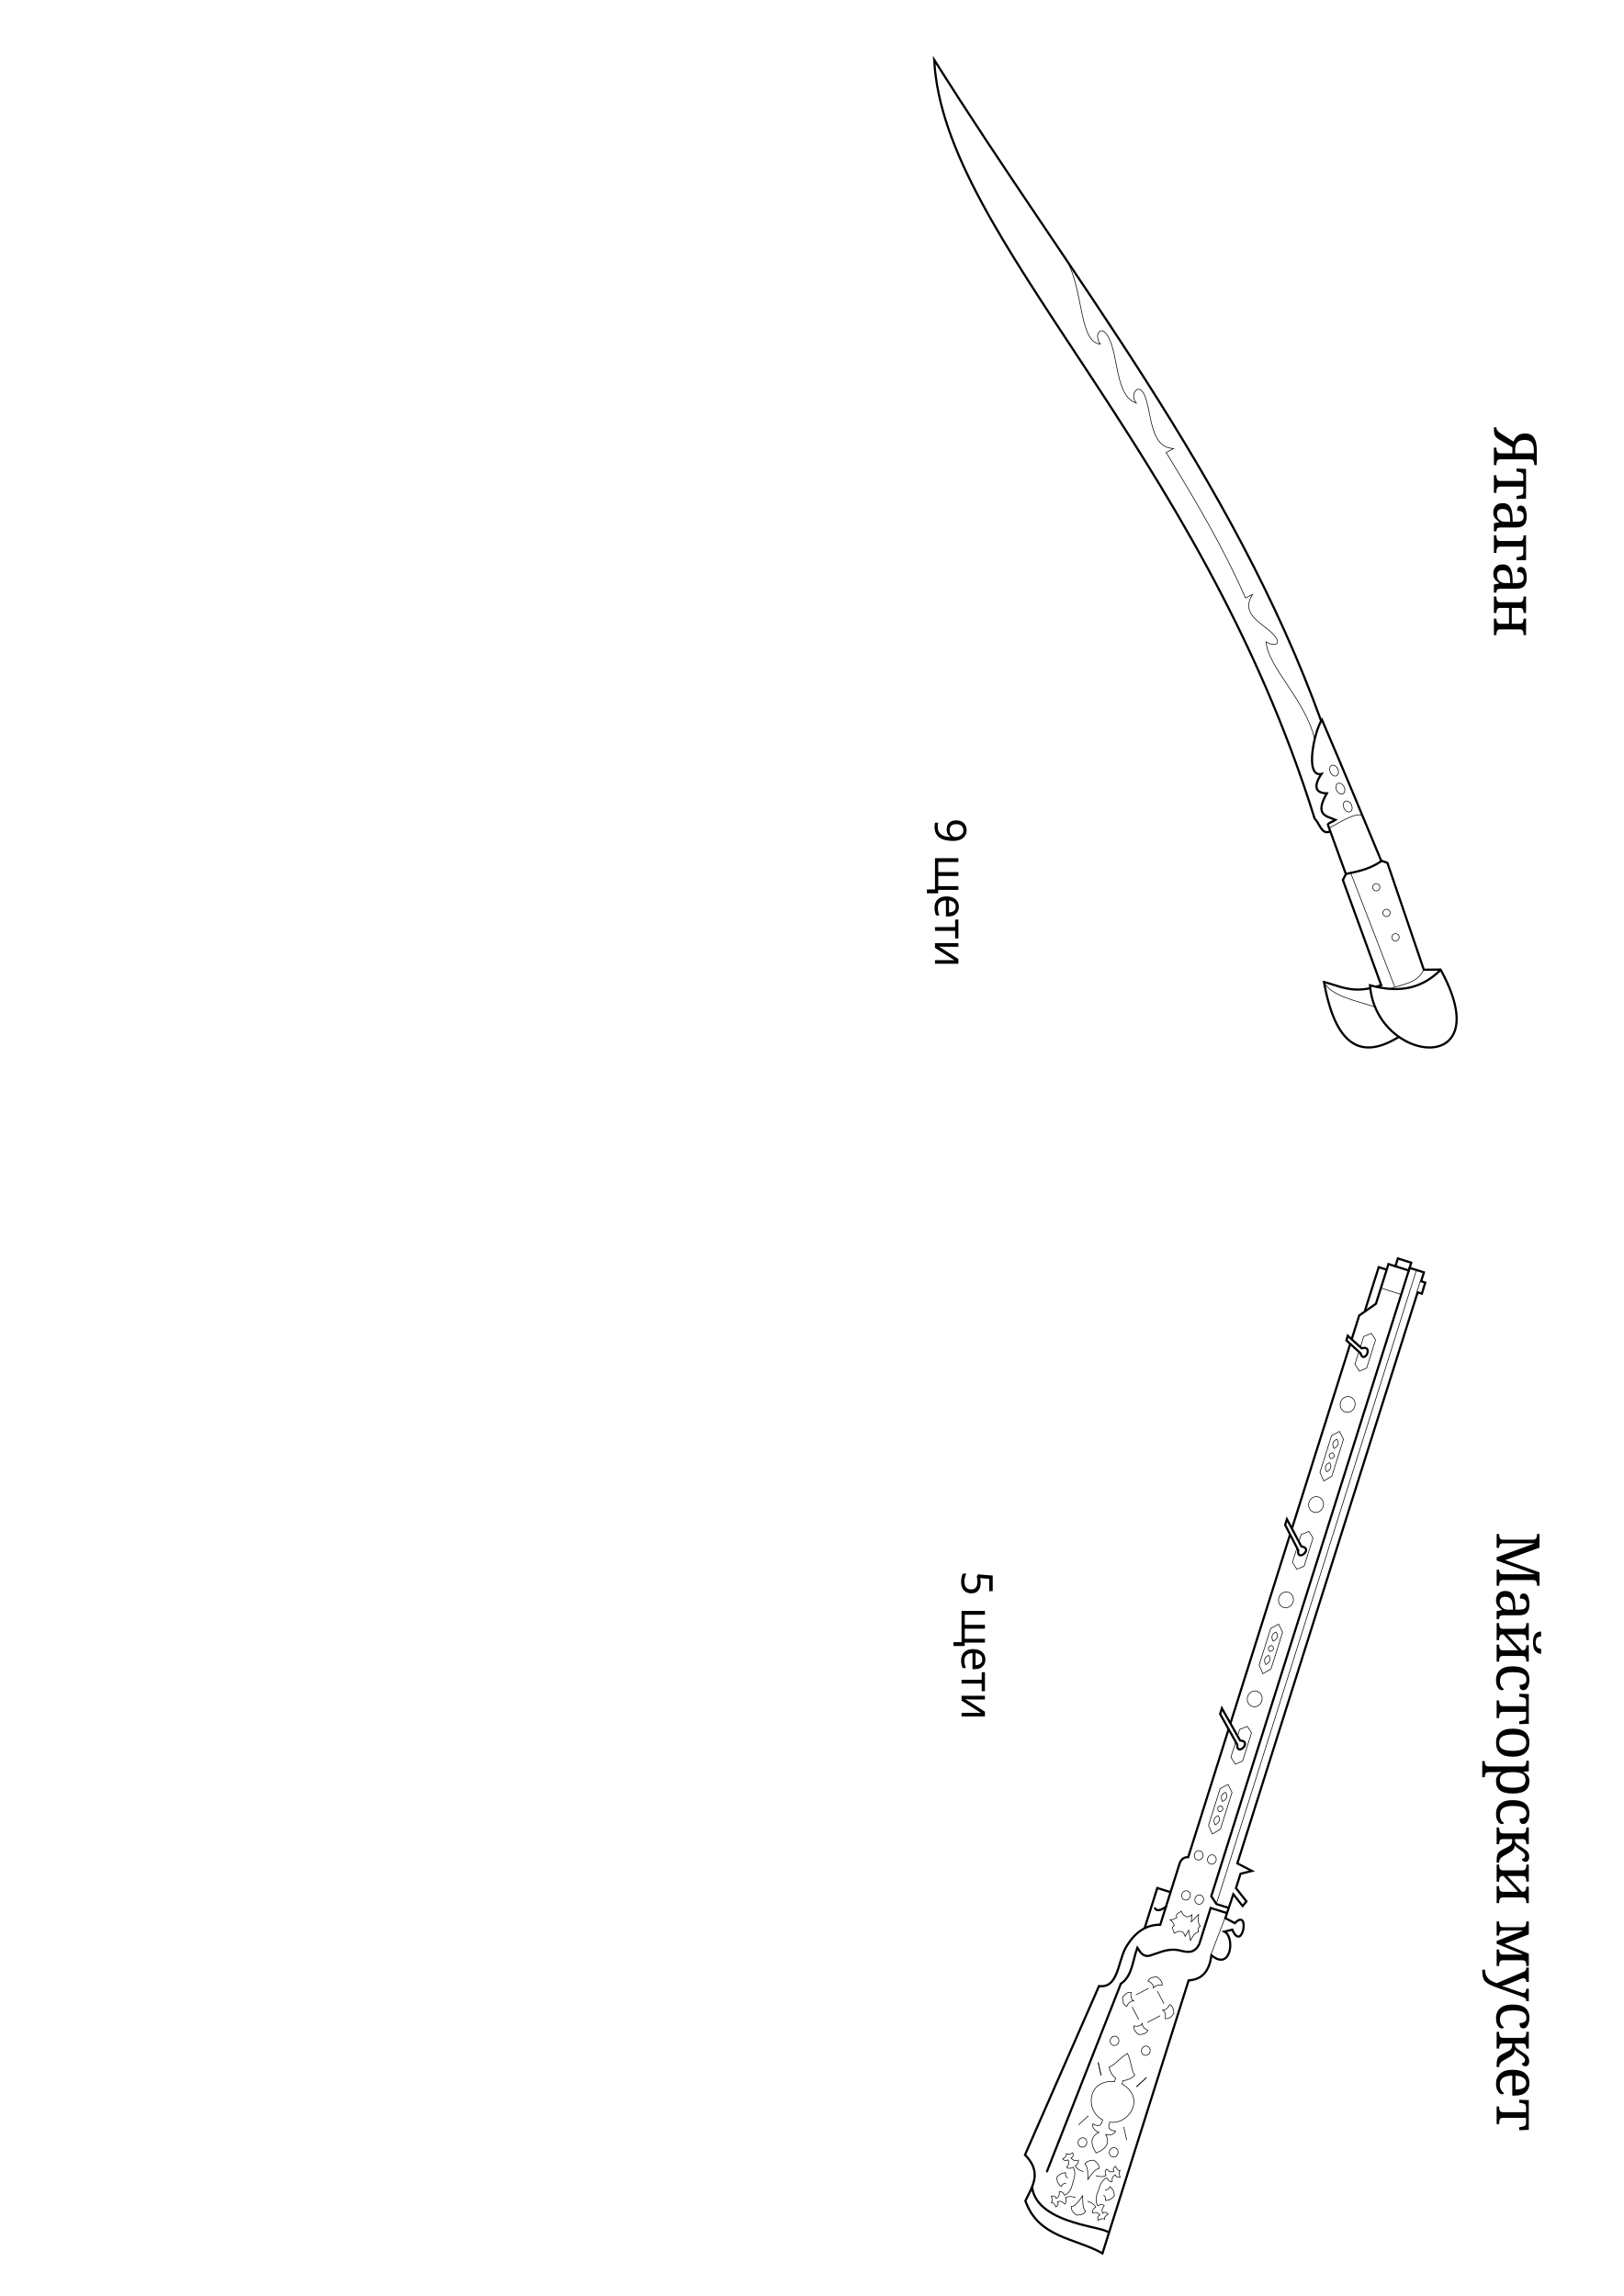
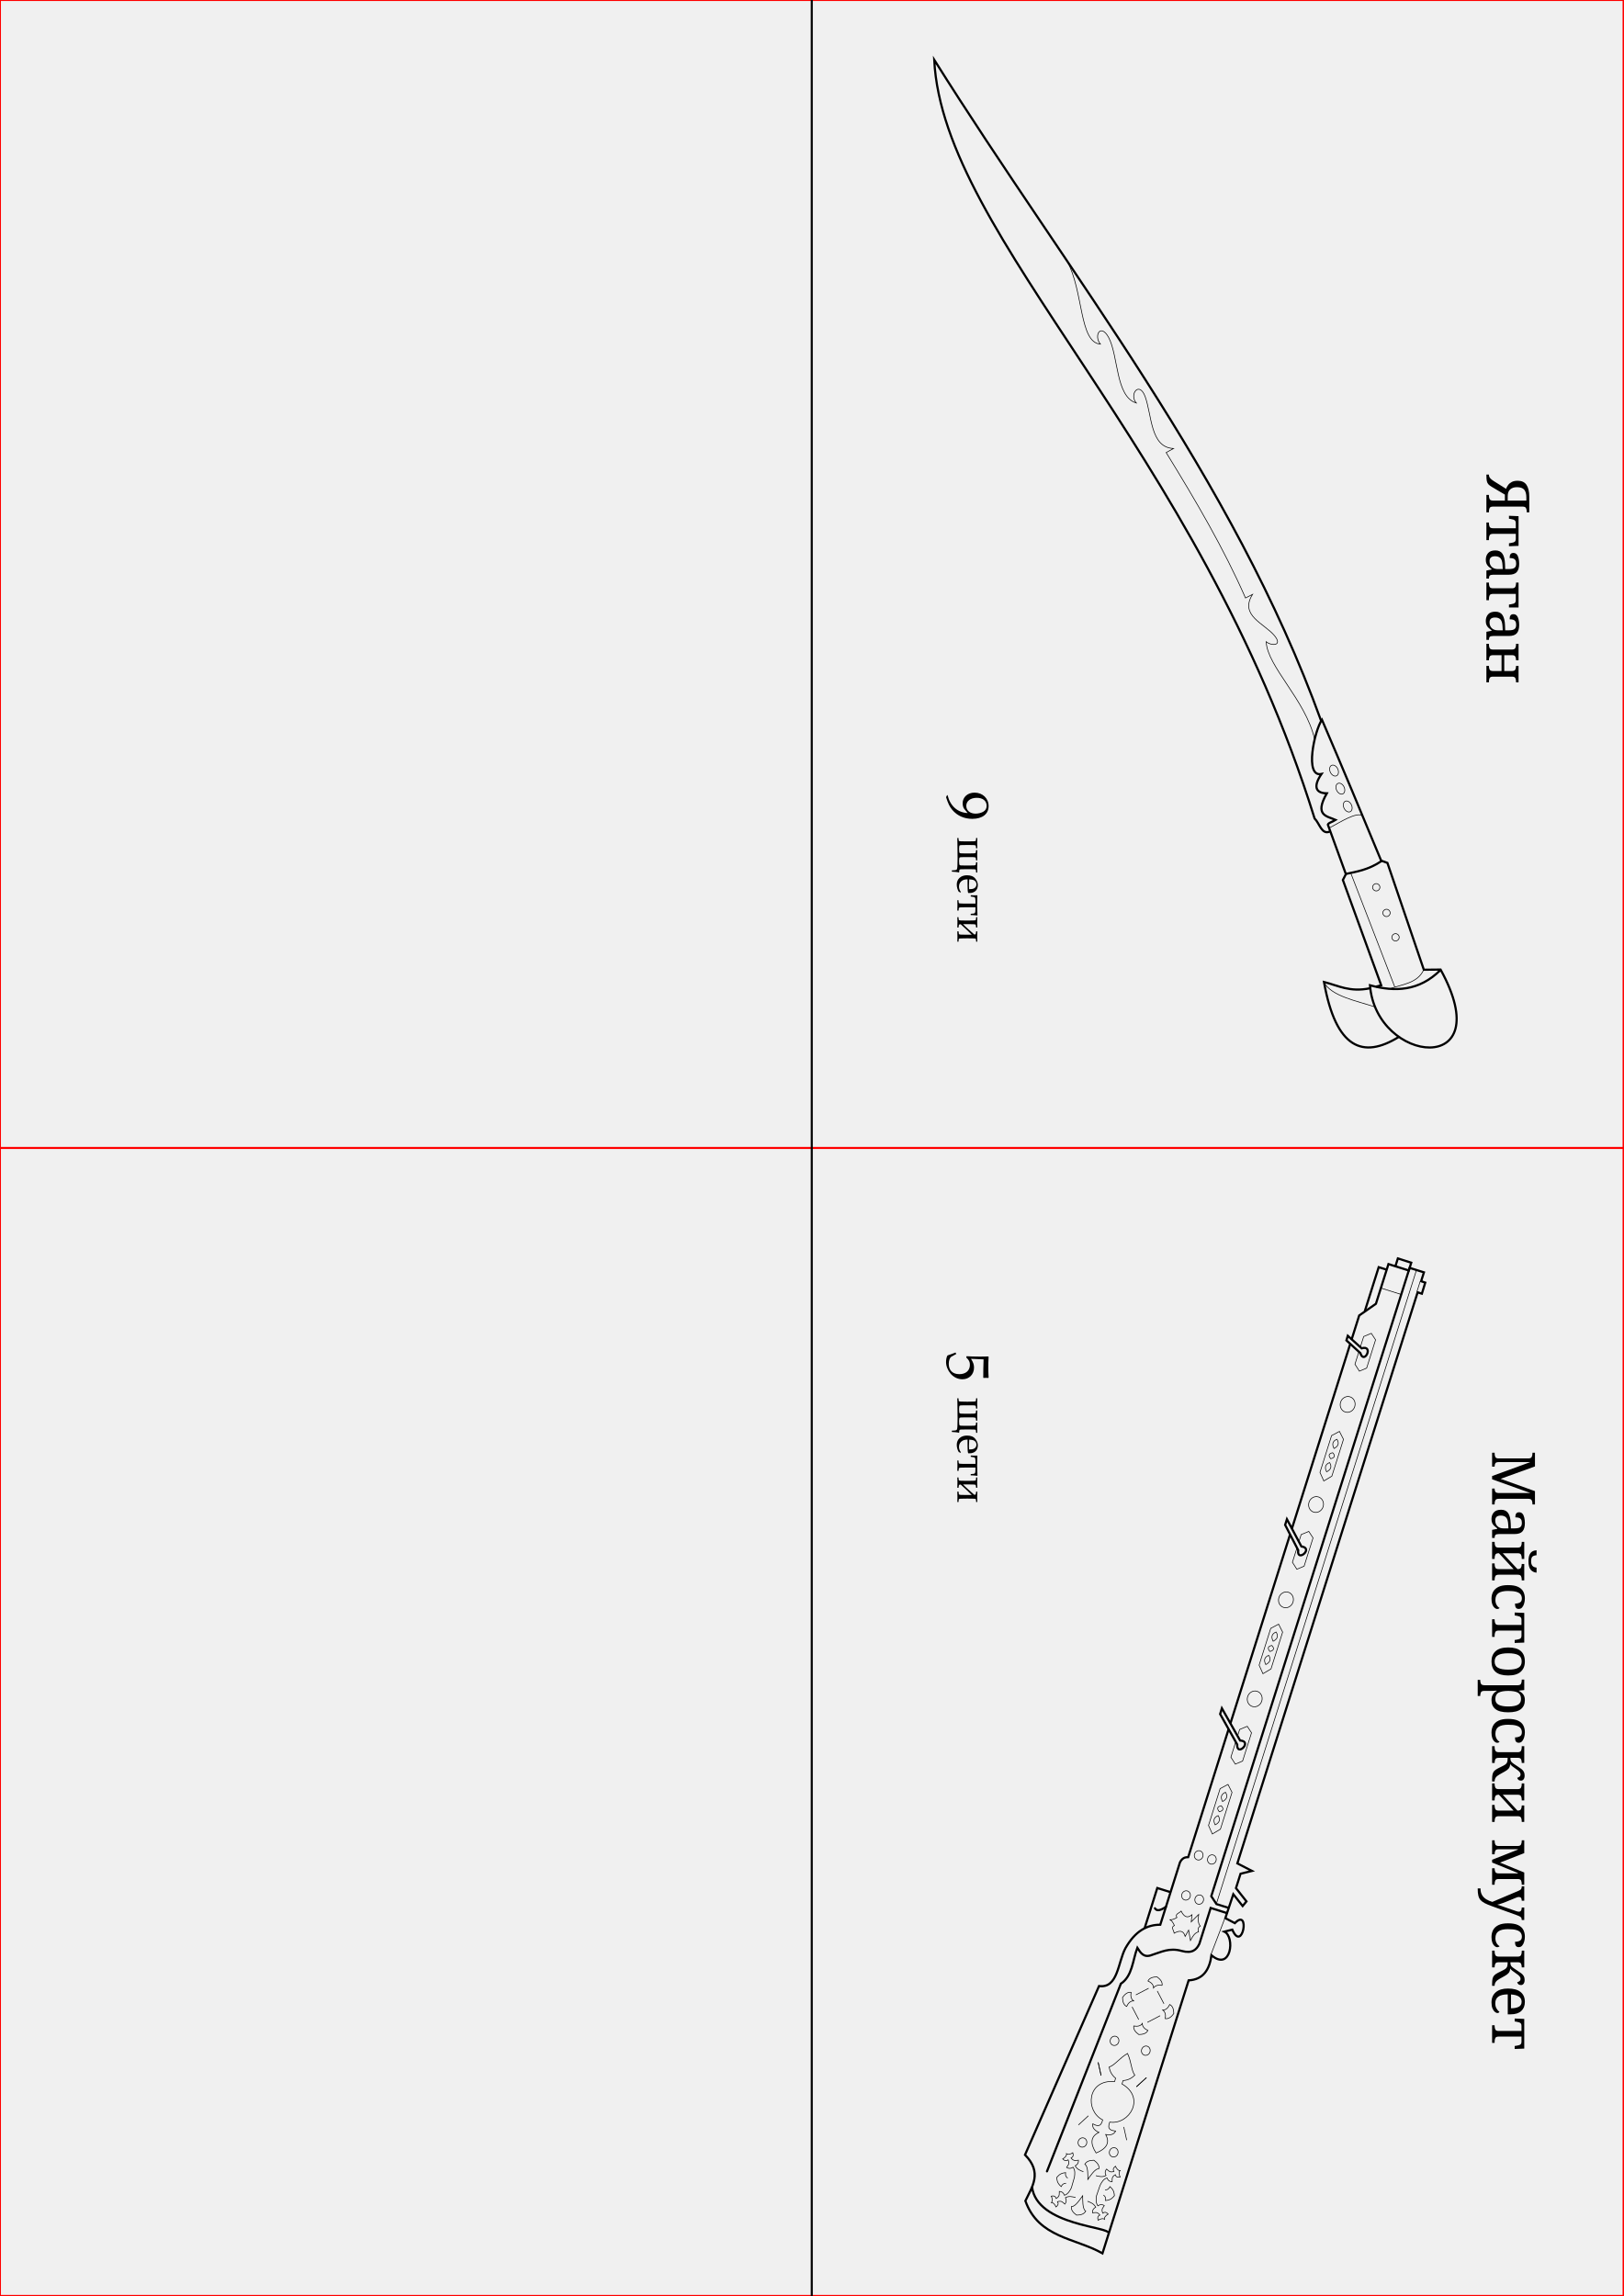
<svg xmlns="http://www.w3.org/2000/svg" width="210mm" height="297mm" viewBox="0 0 744.094 1052.362" id="svg2" version="1.1">
  <defs id="defs4" />
-   <g id="layer1" style="display:inline;opacity:1">
+   <g id="layer7">
+     <path style="display:inline;fill:none;stroke:#ff0000;stroke-width:0.938px;stroke-linecap:butt;stroke-linejoin:miter;stroke-opacity:1" d="M -0.04,-0.016 V 1052.342 H 744.053 V -0.016 Z" id="path1049" />
+     <path style="display:inline;fill:none;stroke:#ff0000;stroke-width:0.938px;stroke-linecap:butt;stroke-linejoin:miter;stroke-opacity:1" d="M 744.053,526.163 H -0.04" id="path1049-3" />
+     <path style="display:inline;fill:none;stroke:#000000;stroke-width:0.938px;stroke-linecap:butt;stroke-linejoin:miter;stroke-opacity:1" d="M 372.007,1052.342 V -0.016" id="path1049-5" />
+   </g>
+   <g id="layer1" style="display:none;opacity:1">
    <rect style="opacity:0.98;fill:#ffffff;fill-opacity:1;stroke:none;stroke-width:6.048;stroke-linecap:round;stroke-linejoin:round;stroke-miterlimit:4;stroke-dasharray:none;stroke-dashoffset:0;stroke-opacity:1" id="rect4198" width="868.99" height="1171.669" x="-35.051" y="-88.879" />
  </g>
  <g id="layer3">
-     <text xml:space="preserve" style="font-style:normal;font-weight:normal;line-height:0%;font-family:sans-serif;letter-spacing:0px;word-spacing:0px;fill:#000000;fill-opacity:1;stroke:none;stroke-width:1px;stroke-linecap:butt;stroke-linejoin:miter;stroke-opacity:1" x="196.159" y="-684.609" id="text4759" transform="rotate(90)">
-       <tspan id="tspan4761" x="196.159" y="-684.609" style="font-style:normal;font-variant:normal;font-weight:normal;font-stretch:normal;font-size:27.5px;line-height:1.25;font-family:UnBatang;-inkscape-font-specification:UnBatang">Ятаган</tspan>
+     <text xml:space="preserve" style="font-style:normal;font-weight:normal;line-height:0%;font-family:sans-serif;letter-spacing:0px;word-spacing:0px;fill:#000000;fill-opacity:1;stroke:none;stroke-width:1px;stroke-linecap:butt;stroke-linejoin:miter;stroke-opacity:1" x="217.825" y="-681.174" id="text4759" transform="rotate(90)">
+       <tspan id="tspan4761" x="217.825" y="-681.174" style="font-style:normal;font-variant:normal;font-weight:normal;font-stretch:normal;font-size:27.5px;line-height:1.25;font-family:UnBatang;-inkscape-font-specification:UnBatang">Ятаган</tspan>
    </text>
-     <flowRoot xml:space="preserve" id="flowRoot4813" style="font-style:normal;font-weight:normal;line-height:0.01%;font-family:sans-serif;letter-spacing:0px;word-spacing:0px;fill:#000000;fill-opacity:1;stroke:none;stroke-width:1px;stroke-linecap:butt;stroke-linejoin:miter;stroke-opacity:1" transform="rotate(-90,146.1308,278.0629)">
+     <flowRoot xml:space="preserve" id="flowRoot4813" style="font-style:normal;font-weight:normal;line-height:0.01%;font-family:sans-serif;letter-spacing:0px;word-spacing:0px;fill:#000000;fill-opacity:1;stroke:none;stroke-width:1px;stroke-linecap:butt;stroke-linejoin:miter;stroke-opacity:1" transform="rotate(-90,156.4465,229.7602)">
      <flowRegion id="flowRegion4815">
-         <rect transform="scale(-1)" id="rect4817" width="331.456" height="223.623" x="-328.476" y="-441.113" />
+         <rect transform="scale(-1)" id="rect4817" width="410.65" height="257.801" x="-328.476" y="-441.113" />
      </flowRegion>
      <flowPara style="font-style:normal;font-variant:normal;font-weight:500;font-stretch:normal;font-size:15px;line-height:1.25;font-family:'URW Palladio L';-inkscape-font-specification:'URW Palladio L Medium';text-align:justify;text-anchor:start" id="flowPara4823">Отличителното оръжие на еничарите, повечето ятагани са правени между 16ти и късния 19ти век. Интересна е липсата на предпазител за ръката и формата на дръжката, която е от слонова кост или рога.</flowPara>
      <flowPara style="font-style:normal;font-variant:normal;font-weight:500;font-stretch:normal;font-size:15px;line-height:1.25;font-family:'URW Palladio L';-inkscape-font-specification:'URW Palladio L Medium';text-align:justify;text-anchor:start" id="flowPara4155"> </flowPara>
      <flowPara style="font-style:normal;font-variant:normal;font-weight:500;font-stretch:normal;font-size:15px;line-height:1.25;font-family:'URW Palladio L';-inkscape-font-specification:'URW Palladio L Medium';text-align:justify;text-anchor:start" id="flowPara4157">Според легендата майсторът ковач Ятаган Баба изобретява и дава името на този тип оръжие и на града Ятаган в югозападна Турция.</flowPara>
    </flowRoot>
-     <text xml:space="preserve" style="font-style:normal;font-weight:normal;line-height:0%;font-family:sans-serif;letter-spacing:0px;word-spacing:0px;fill:#000000;fill-opacity:1;stroke:none;stroke-width:1px;stroke-linecap:butt;stroke-linejoin:miter;stroke-opacity:1" x="375.02" y="-428.479" id="text4825" transform="rotate(90)">
-       <tspan id="tspan4827" x="375.02" y="-428.479" style="font-style:normal;font-variant:normal;font-weight:normal;font-stretch:normal;font-size:20px;line-height:1.25;font-family:Ubuntu;-inkscape-font-specification:Ubuntu">9 щети</tspan>
+     <text transform="rotate(90)" id="text4152" y="-683.786" x="664.817" style="font-style:normal;font-weight:normal;line-height:0%;font-family:sans-serif;letter-spacing:0px;word-spacing:0px;fill:#000000;fill-opacity:1;stroke:none;stroke-width:1px;stroke-linecap:butt;stroke-linejoin:miter;stroke-opacity:1" xml:space="preserve">
+       <tspan style="font-style:normal;font-variant:normal;font-weight:normal;font-stretch:normal;font-size:27.5px;line-height:1.25;font-family:UnBatang;-inkscape-font-specification:UnBatang" y="-683.786" x="664.817" id="tspan4154">Майсторски мускет</tspan>
    </text>
-     <text transform="rotate(90)" id="text4152" y="-685.867" x="702.046" style="font-style:normal;font-weight:normal;line-height:0%;font-family:sans-serif;letter-spacing:0px;word-spacing:0px;fill:#000000;fill-opacity:1;stroke:none;stroke-width:1px;stroke-linecap:butt;stroke-linejoin:miter;stroke-opacity:1" xml:space="preserve">
-       <tspan style="font-style:normal;font-variant:normal;font-weight:normal;font-stretch:normal;font-size:27.5px;line-height:1.25;font-family:UnBatang;-inkscape-font-specification:UnBatang" y="-685.867" x="702.046" id="tspan4154">Майсторски мускет</tspan>
-     </text>
-     <flowRoot transform="rotate(-90,434.3887,561.4905)" style="font-style:normal;font-weight:normal;line-height:0.01%;font-family:sans-serif;letter-spacing:0px;word-spacing:0px;fill:#000000;fill-opacity:1;stroke:none;stroke-width:1px;stroke-linecap:butt;stroke-linejoin:miter;stroke-opacity:1" id="flowRoot4156" xml:space="preserve">
+     <flowRoot transform="rotate(-90,411.1013,501.2665)" style="font-style:normal;font-weight:normal;line-height:0.01%;font-family:sans-serif;letter-spacing:0px;word-spacing:0px;fill:#000000;fill-opacity:1;stroke:none;stroke-width:1px;stroke-linecap:butt;stroke-linejoin:miter;stroke-opacity:1" id="flowRoot4156" xml:space="preserve">
      <flowRegion id="flowRegion4158">
-         <rect y="-441.113" x="-328.476" height="223.623" width="331.456" id="rect4160" transform="scale(-1)" />
+         <rect y="-441.113" x="-328.476" height="259.699" width="410.759" id="rect4160" transform="scale(-1)" />
      </flowRegion>
      <flowPara style="font-style:normal;font-variant:normal;font-weight:500;font-stretch:normal;font-size:15px;line-height:1.25;font-family:'URW Palladio L';-inkscape-font-specification:'URW Palladio L Medium';text-align:justify;text-anchor:start" id="flowPara4170">След казакските въстания в средата на 17ти век Полша била слаба и в безредие. Цар Алексей Романов се възползва и я напада. Същото прави и шведския крал Карл X Густав и това води до изтощителен конфликт за всички страни.</flowPara>
      <flowPara style="font-style:normal;font-variant:normal;font-weight:500;font-stretch:normal;font-size:15px;line-height:1.25;font-family:'URW Palladio L';-inkscape-font-specification:'URW Palladio L Medium';text-align:justify;text-anchor:start" id="flowPara4240"> </flowPara>
      <flowPara style="font-style:normal;font-variant:normal;font-weight:500;font-stretch:normal;font-size:15px;line-height:1.25;font-family:'URW Palladio L';-inkscape-font-specification:'URW Palladio L Medium';text-align:justify;text-anchor:start" id="flowPara4242">Оригиналната пушка е изработена от майстор Григорий Вяткин за цар Алексей Романов през 1654 година. Това красиво копие като подарък е способно да омилостиви дори и султан.</flowPara>
    </flowRoot>
-     <text transform="rotate(90)" id="text4164" y="-440.648" x="720.011" style="font-style:normal;font-weight:normal;line-height:0%;font-family:sans-serif;letter-spacing:0px;word-spacing:0px;fill:#000000;fill-opacity:1;stroke:none;stroke-width:1px;stroke-linecap:butt;stroke-linejoin:miter;stroke-opacity:1" xml:space="preserve">
-       <tspan style="font-style:normal;font-variant:normal;font-weight:normal;font-stretch:normal;font-size:20px;line-height:1.25;font-family:Ubuntu;-inkscape-font-specification:Ubuntu" y="-440.648" x="720.011" id="tspan4166">5 щети</tspan>
-     </text>
+     <g id="g136" transform="translate(-28.73714,-3.366345)">
+       <text transform="rotate(90)" xml:space="preserve" style="font-style:normal;font-weight:normal;font-size:12px;line-height:0%;font-family:sans-serif;letter-spacing:0px;word-spacing:0px;display:inline;fill:#000000;fill-opacity:1;stroke:none;stroke-width:1px;stroke-linecap:butt;stroke-linejoin:miter;stroke-opacity:1" x="366.116" y="-462.837" id="text4164-1-0-2-6">
+         <tspan id="tspan4166-1-8-7-1" x="366.116" y="-462.837" style="font-style:normal;font-variant:normal;font-weight:normal;font-stretch:normal;font-size:27.5px;line-height:1.25;font-family:'URW Palladio L';-inkscape-font-specification:'URW Palladio L';stroke-width:1px">9</tspan>
+       </text>
+       <text transform="rotate(90)" xml:space="preserve" style="font-style:normal;font-weight:normal;font-size:12px;line-height:0%;font-family:sans-serif;letter-spacing:0px;word-spacing:0px;display:inline;fill:#000000;fill-opacity:1;stroke:none;stroke-width:1px;stroke-linecap:butt;stroke-linejoin:miter;stroke-opacity:1" x="386.971" y="-467.491" id="text4164-7-1-0-8">
+         <tspan id="tspan4166-0-6-9-7" x="386.971" y="-467.491" style="font-style:normal;font-variant:normal;font-weight:normal;font-stretch:normal;font-size:20px;line-height:1.25;font-family:'URW Palladio L';-inkscape-font-specification:'URW Palladio L';stroke-width:1px">щети</tspan>
+       </text>
+     </g>
+     <g id="g142" transform="translate(-32.95186,3.413228)">
+       <text transform="rotate(90)" xml:space="preserve" style="font-style:normal;font-weight:normal;font-size:12px;line-height:0%;font-family:sans-serif;letter-spacing:0px;word-spacing:0px;display:inline;fill:#000000;fill-opacity:1;stroke:none;stroke-width:1px;stroke-linecap:butt;stroke-linejoin:miter;stroke-opacity:1" x="616.144" y="-467.051" id="text4164-1-0-2-6-3">
+         <tspan id="tspan4166-1-8-7-1-6" x="616.144" y="-467.051" style="font-style:normal;font-variant:normal;font-weight:normal;font-stretch:normal;font-size:27.5px;line-height:1.25;font-family:'URW Palladio L';-inkscape-font-specification:'URW Palladio L';stroke-width:1px">5</tspan>
+       </text>
+       <text transform="rotate(90)" xml:space="preserve" style="font-style:normal;font-weight:normal;font-size:12px;line-height:0%;font-family:sans-serif;letter-spacing:0px;word-spacing:0px;display:inline;fill:#000000;fill-opacity:1;stroke:none;stroke-width:1px;stroke-linecap:butt;stroke-linejoin:miter;stroke-opacity:1" x="636.999" y="-471.706" id="text4164-7-1-0-8-7">
+         <tspan id="tspan4166-0-6-9-7-5" x="636.999" y="-471.706" style="font-style:normal;font-variant:normal;font-weight:normal;font-stretch:normal;font-size:20px;line-height:1.25;font-family:'URW Palladio L';-inkscape-font-specification:'URW Palladio L';stroke-width:1px">щети</tspan>
+       </text>
+     </g>
  </g>
  <g id="layer2">
    <path style="fill:none;fill-rule:evenodd;stroke:#000000;stroke-width:1px;stroke-linecap:butt;stroke-linejoin:miter;stroke-opacity:1" d="m 563.851,789.964 27.291,-86.463 m 0.872,-2.764 26.664,-84.478 m 0.65,-2.06 3.553,-11.258 7.667,-5.365 5.739,-18.182 9.319,2.926 0.416,-1.191 6.524,2.048 -1.283,4.065 1.886,0.642 -1.557,5.083 -1.936,-0.634 -82.615,261.745 6.697,3.453 -5.243,1.299 -2.08,6.589 4.796,6.074 -1.747,2.133 -4.277,-5.419 -3.651,10.97 4.363,2.289 c 7.133,-7.336 3.586,13.892 -1.178,2.98 l -3.606,0.915 c 4.931,2.35 3.115,18.447 -5.933,10.832 -0.914,6.521 -3.668,11.121 -10.465,11.501 l -39.49,125.115 c -12.382,-7.055 -29.268,-7.029 -35.321,-24.038 3.111,-6.576 7.889,-12.907 -0.17,-21.115 l 33.908,-77.352 c 8.765,1.149 8.601,-10.87 12.144,-17.423 4.457,-7.807 9.902,-10.707 15.934,-10.692 l 9.032,-28.615 c 1.181,-2.189 2.473,-2.317 3.768,-2.368 l 18.516,-58.662" id="path4159" />
    <path style="fill:none;fill-rule:evenodd;stroke:#000000;stroke-width:1px;stroke-linecap:butt;stroke-linejoin:miter;stroke-opacity:1" d="m 625.423,601.058 6.394,-20.257 3.663,1.155" id="path4161" />
    <path style="fill:none;fill-rule:evenodd;stroke:#000000;stroke-width:1px;stroke-linecap:butt;stroke-linejoin:miter;stroke-opacity:1" d="m 639.482,580.333 1.117,-3.539 6.134,1.967 -1.078,3.417 -90.569,286.944 2.379,3.596 5.353,1.688" id="path4163" />
    <path style="fill:none;fill-rule:evenodd;stroke:#000000;stroke-width:1px;stroke-linecap:butt;stroke-linejoin:miter;stroke-opacity:1" d="m 536.403,867.265 -6.044,-1.905 -5.76,18.25" id="path4165" />
    <path style="fill:none;fill-rule:evenodd;stroke:#000000;stroke-width:1px;stroke-linecap:butt;stroke-linejoin:miter;stroke-opacity:1" d="m 507.905,1023.733 c 1.967,-3.195 -32.854,-3.347 -34.978,-21.496" id="path4167" />
    <path style="fill:none;fill-rule:evenodd;stroke:#000000;stroke-width:1px;stroke-linecap:round;stroke-linejoin:miter;stroke-opacity:1" d="m 534.265,874.038 c -3.042,2.03 -4.323,1.73 -4.986,0.61" id="path4164" />
    <path style="fill:none;fill-rule:evenodd;stroke:#000000;stroke-width:1px;stroke-linecap:round;stroke-linejoin:miter;stroke-opacity:1" d="m 562.146,876.819 -7.326,-2.31 -5.18,16.413 c -1.283,2.715 -3.284,4.608 -8.086,3.287 -5.755,-1.618 -9.378,0.534 -13.516,1.777 -3.828,1.602 -5.31,-0.85 -6.835,-3.228 -2.152,5.749 -2.248,12.961 -7.548,16.471 l -33.856,85.996" id="path4166" />
    <path style="fill:none;fill-rule:evenodd;stroke:#000000;stroke-width:1px;stroke-linecap:butt;stroke-linejoin:miter;stroke-opacity:1" d="m 617.654,612.247 6.349,5.749 c 5.729,-1.71 1.165,7.789 -0.595,2.184 l -6.379,-5.806 z" id="path4168" />
    <path id="path4170" d="m 589.758,696.323 6.628,12.474 c 5.917,0.854 -2.218,7.557 -1.458,1.732 l -5.988,-11.597 z" style="fill:none;fill-rule:evenodd;stroke:#000000;stroke-width:1px;stroke-linecap:butt;stroke-linejoin:miter;stroke-opacity:1" />
    <path style="fill:none;fill-rule:evenodd;stroke:#000000;stroke-width:1px;stroke-linecap:butt;stroke-linejoin:miter;stroke-opacity:1" d="m 559.951,782.977 8.339,14.764 c 5.966,0.385 -1.614,7.708 -1.317,1.842 l -7.817,-13.949 z" id="path4172" />
  </g>
  <g id="layer4">
    <path style="fill:none;fill-rule:evenodd;stroke:#000000;stroke-width:0.3;stroke-linecap:butt;stroke-linejoin:miter;stroke-miterlimit:5.06;stroke-dasharray:none;stroke-opacity:1" d="m 632.761,590.357 9.219,2.906" id="path4174" />
    <path style="fill:none;fill-rule:evenodd;stroke:#000000;stroke-width:0.3;stroke-linecap:butt;stroke-linejoin:miter;stroke-miterlimit:5.06;stroke-dasharray:none;stroke-opacity:1" d="m 561.315,879.24 -6.343,16.533" id="path4176" />
    <path style="fill:none;fill-rule:evenodd;stroke:#000000;stroke-width:0.3;stroke-linecap:butt;stroke-linejoin:miter;stroke-miterlimit:5.06;stroke-dasharray:none;stroke-opacity:1" d="M 649.205,581.855 557.473,872.484" id="path4178" />
    <path style="fill:none;fill-rule:evenodd;stroke:#000000;stroke-width:0.3;stroke-linecap:butt;stroke-linejoin:miter;stroke-miterlimit:5.06;stroke-dasharray:none;stroke-opacity:1" d="m 650.79,587.437 -1.44,4.561" id="path4180" />
    <path style="fill:none;fill-rule:evenodd;stroke:#000000;stroke-width:0.3;stroke-linecap:butt;stroke-linejoin:miter;stroke-miterlimit:5.06;stroke-dasharray:none;stroke-opacity:1" d="m 506.672,978.332 c 2.591,0.498 3.929,-0.216 4.584,-1.591 -2.126,-0.255 -4.046,-0.695 -2.7,-4.077 8.992,1.35 16.645,-11.166 5.615,-17.489 l 0.499,-1.551 c 2.493,-0.175 4.052,-1.211 5.376,-2.464 -1.682,-2.363 -1.44,-5.79 -3.328,-9.971 -3.947,2.342 -5.717,5.287 -8.45,6.258 0.365,1.786 1.047,3.528 2.988,5.101 l -0.482,1.557 c -12.664,-1.146 -13.582,13.492 -5.442,17.543 -0.84,3.541 -2.665,2.801 -4.552,1.791 -0.253,1.502 0.433,2.854 2.841,3.932 -3.98,1.896 -4.035,5.191 -1.307,9.455 4.683,-1.927 6.529,-4.658 4.358,-8.493 z" id="path4182" />
    <path style="fill:none;fill-rule:evenodd;stroke:#000000;stroke-width:0.3;stroke-linecap:butt;stroke-linejoin:miter;stroke-miterlimit:5.06;stroke-dasharray:none;stroke-opacity:1" d="m 503.629,994.048 c 0.231,-1.652 -0.905,-2.87 -2.329,-3.911 -1.765,0.036 -3.394,0.382 -4.153,1.867 1.597,0.742 1.378,5.579 1.368,6.955 0.782,-1.133 3.38,-5.219 5.114,-4.912 z" id="path4186" />
    <path style="fill:none;fill-rule:evenodd;stroke:#000000;stroke-width:0.3;stroke-linecap:butt;stroke-linejoin:miter;stroke-miterlimit:5.06;stroke-dasharray:none;stroke-opacity:1" d="m 502.207,997.203 c 1.523,0.395 3.045,0.79 4.645,-0.063 -0.637,-1.311 -0.372,-2.223 0.268,-2.97 0.857,0.667 1.328,1.763 3.359,1.12 -0.647,-1.08 -0.117,-1.788 0.699,-2.406 0.227,0.798 1.502,2.467 2.357,1.91 -1.011,0.276 -0.635,2.345 -0.199,3.051 -1.003,0.193 -1.882,0.113 -2.244,-1.093 -1.836,1.082 -1.344,2.169 -1.427,3.255 -0.98,-0.024 -1.831,-0.438 -2.371,-1.793 -1.702,0.62 -2.432,2.021 -3.162,3.42 l -1.641,4.79 c -0.205,1.565 -0.412,3.131 0.626,4.615 1.22,-0.799 2.155,-0.651 2.971,-0.109 -0.555,0.937 -1.583,1.545 -0.7,3.484 0.989,-0.78 1.755,-0.343 2.466,0.391 -0.762,0.327 -2.258,1.806 -1.589,2.612 -0.381,-0.947 -2.383,-0.311 -3.027,0.213 -0.313,-0.974 -0.34,-1.858 0.809,-2.371 -1.294,-1.691 -2.309,-1.063 -3.394,-1.009 -0.096,-0.978 0.211,-1.877 1.486,-2.586 -0.82,-1.616 -2.295,-2.165 -3.768,-2.715" id="path4188" />
    <path style="fill:none;fill-rule:evenodd;stroke:#000000;stroke-width:0.3;stroke-linecap:round;stroke-linejoin:miter;stroke-miterlimit:5.06;stroke-dasharray:none;stroke-opacity:1" d="m 506.527,1003.763 c 1.141,-0.052 1.75,-0.666 2.12,-1.535 2.099,1.76 1.931,3.323 2.044,4.158 -0.572,0.619 -1.332,1.996 -4.061,2.234 0.197,-0.923 0.049,-1.776 -0.855,-2.472" id="path4194" />
    <path id="path4198" d="m 497.553,1013.436 c -1.597,-0.742 -1.355,-5.652 -1.385,-7.04 -0.821,1.12 -3.442,5.28 -5.176,4.972 -0.231,1.652 0.905,2.87 2.369,3.923 1.804,-0.023 3.434,-0.369 4.192,-1.855 z" style="fill:none;fill-rule:evenodd;stroke:#000000;stroke-width:0.3;stroke-linecap:butt;stroke-linejoin:miter;stroke-miterlimit:5.06;stroke-dasharray:none;stroke-opacity:1" />
    <path style="fill:none;fill-rule:evenodd;stroke:#000000;stroke-width:0.3;stroke-linecap:butt;stroke-linejoin:miter;stroke-miterlimit:5.06;stroke-dasharray:none;stroke-opacity:1" d="m 492.898,1007.224 c -1.523,-0.395 -3.045,-0.79 -4.645,0.063 0.637,1.311 0.372,2.223 -0.268,2.97 -0.857,-0.667 -1.328,-1.763 -3.359,-1.12 0.647,1.079 0.117,1.788 -0.699,2.406 -0.227,-0.798 -1.502,-2.467 -2.357,-1.91 1.011,-0.276 0.635,-2.345 0.199,-3.051 1.003,-0.193 1.882,-0.113 2.244,1.093 1.836,-1.082 1.344,-2.169 1.427,-3.255 0.98,0.024 1.831,0.439 2.371,1.793 1.702,-0.62 2.432,-2.021 3.162,-3.42 l 1.406,-4.864 c 0.205,-1.565 0.412,-3.131 -0.626,-4.615 -1.22,0.799 -2.155,0.651 -2.971,0.109 0.555,-0.937 1.583,-1.545 0.7,-3.484 -0.989,0.78 -1.755,0.343 -2.466,-0.391 0.762,-0.327 2.258,-1.806 1.589,-2.612 0.381,0.947 2.383,0.311 3.027,-0.213 0.313,0.974 0.34,1.858 -0.809,2.371 1.294,1.691 2.309,1.064 3.394,1.009 0.096,0.978 -0.211,1.877 -1.486,2.586 0.82,1.616 2.295,2.165 3.768,2.715" id="path4204" />
    <path id="path4206" d="m 489.197,998.299 c -0.904,-0.696 -1.052,-1.549 -0.855,-2.472 -2.729,0.238 -3.489,1.614 -4.061,2.234 0.113,0.835 -0.055,2.398 2.044,4.158 0.369,-0.869 0.979,-1.483 2.12,-1.535" style="fill:none;fill-rule:evenodd;stroke:#000000;stroke-width:0.3;stroke-linecap:round;stroke-linejoin:miter;stroke-miterlimit:5.06;stroke-dasharray:none;stroke-opacity:1" />
    <path id="path4210" d="m 532.561,910 c 0.231,-1.652 -0.905,-2.87 -2.329,-3.911 -1.765,0.036 -3.394,0.382 -4.153,1.867 1.597,0.742 2.567,1.812 2.557,3.188 0.782,-1.133 2.191,-1.452 3.925,-1.145 z" style="fill:none;fill-rule:evenodd;stroke:#000000;stroke-width:0.3;stroke-linecap:butt;stroke-linejoin:miter;stroke-miterlimit:5.06;stroke-dasharray:none;stroke-opacity:1" />
    <path style="fill:none;fill-rule:evenodd;stroke:#000000;stroke-width:0.3;stroke-linecap:butt;stroke-linejoin:miter;stroke-miterlimit:5.06;stroke-dasharray:none;stroke-opacity:1" d="m 526.042,930.655 c -0.759,1.485 -2.388,1.832 -4.153,1.867 -1.425,-1.041 -2.561,-2.259 -2.329,-3.911 1.734,0.308 3.143,-0.012 3.925,-1.145 -0.009,1.376 0.961,2.446 2.557,3.188 z" id="path4212" />
    <path style="fill:none;fill-rule:evenodd;stroke:#000000;stroke-width:0.3;stroke-linecap:butt;stroke-linejoin:miter;stroke-miterlimit:5.06;stroke-dasharray:none;stroke-opacity:1" d="m 518.338,913.172 c -1.653,-0.231 -2.871,0.904 -3.913,2.328 0.036,1.764 0.382,3.392 1.868,4.151 0.743,-1.596 1.813,-2.565 3.19,-2.556 -1.133,-0.782 -1.453,-2.19 -1.146,-3.923 z" id="path4214" />
    <path id="path4216" d="m 536.049,918.755 c 1.486,0.758 1.833,2.387 1.868,4.151 -1.042,1.424 -2.26,2.559 -3.913,2.328 0.308,-1.733 -0.012,-3.141 -1.146,-3.923 1.377,0.009 2.447,-0.96 3.19,-2.556 z" style="fill:none;fill-rule:evenodd;stroke:#000000;stroke-width:0.3;stroke-linecap:butt;stroke-linejoin:miter;stroke-miterlimit:5.06;stroke-dasharray:none;stroke-opacity:1" />
    <path style="fill:none;fill-rule:evenodd;stroke:#000000;stroke-width:0.3;stroke-linecap:round;stroke-linejoin:miter;stroke-miterlimit:5.06;stroke-dasharray:none;stroke-opacity:1" d="m 526.28,911.367 c -0.148,0.106 -5.65,2.939 -5.65,2.939" id="path4218" />
    <path id="path4222" d="m 530.402,912.667 c 0.06,0.172 2.94,5.647 2.94,5.647" style="fill:none;fill-rule:evenodd;stroke:#000000;stroke-width:0.3;stroke-linecap:round;stroke-linejoin:miter;stroke-miterlimit:5.06;stroke-dasharray:none;stroke-opacity:1" />
    <path id="path4224" d="m 521.793,925.582 c -0.06,-0.172 -2.94,-5.647 -2.94,-5.647" style="fill:none;fill-rule:evenodd;stroke:#000000;stroke-width:0.3;stroke-linecap:round;stroke-linejoin:miter;stroke-miterlimit:5.06;stroke-dasharray:none;stroke-opacity:1" />
    <path style="fill:none;fill-rule:evenodd;stroke:#000000;stroke-width:0.3;stroke-linecap:round;stroke-linejoin:miter;stroke-miterlimit:5.06;stroke-dasharray:none;stroke-opacity:1" d="m 525.915,926.881 c 0.148,-0.106 5.65,-2.939 5.65,-2.939" id="path4226" />
    <path style="fill:none;fill-rule:evenodd;stroke:#000000;stroke-width:0.3;stroke-linecap:round;stroke-linejoin:miter;stroke-miterlimit:5.06;stroke-dasharray:none;stroke-opacity:1" d="m 503.279,945.385 1.295,5.842" id="path4230" />
    <path id="path4232" d="m 525.301,952.328 -4.415,4.042" style="fill:none;fill-rule:evenodd;stroke:#000000;stroke-width:0.3;stroke-linecap:round;stroke-linejoin:miter;stroke-miterlimit:5.06;stroke-dasharray:none;stroke-opacity:1" />
    <path id="path4234" d="m 503.279,945.385 1.295,5.842" style="fill:none;fill-rule:evenodd;stroke:#000000;stroke-width:0.3;stroke-linecap:round;stroke-linejoin:miter;stroke-miterlimit:5.06;stroke-dasharray:none;stroke-opacity:1" />
    <path style="fill:none;fill-rule:evenodd;stroke:#000000;stroke-width:0.3;stroke-linecap:round;stroke-linejoin:miter;stroke-miterlimit:5.06;stroke-dasharray:none;stroke-opacity:1" d="m 525.301,952.328 -4.415,4.042" id="path4236" />
    <path style="fill:none;fill-rule:evenodd;stroke:#000000;stroke-width:0.3;stroke-linecap:round;stroke-linejoin:miter;stroke-miterlimit:5.06;stroke-dasharray:none;stroke-opacity:1" d="m 516.306,980.826 -1.295,-5.842" id="path4238" />
    <path style="fill:none;fill-rule:evenodd;stroke:#000000;stroke-width:0.3;stroke-linecap:round;stroke-linejoin:miter;stroke-miterlimit:5.06;stroke-dasharray:none;stroke-opacity:1" d="m 494.284,973.883 4.415,-4.042" id="path4240" />
    <path id="path4244" d="m 622.731,619.583 -1.798,5.698 2.027,3.188 3.336,-1.411 4.086,-12.946 -1.95,-2.982 -3.491,1.449 -1.444,4.576" style="fill:none;fill-rule:evenodd;stroke:#000000;stroke-width:0.3;stroke-linecap:butt;stroke-linejoin:miter;stroke-miterlimit:5.06;stroke-dasharray:none;stroke-opacity:1" />
    <path style="fill:none;fill-rule:evenodd;stroke:#000000;stroke-width:0.3;stroke-linecap:butt;stroke-linejoin:miter;stroke-miterlimit:5.06;stroke-dasharray:none;stroke-opacity:1" d="m 594.393,709.365 -2.116,6.704 2.027,3.188 3.336,-1.411 4.086,-12.946 -1.95,-2.982 -3.491,1.449 -1.03,3.264" id="path4246" />
    <path id="path4248" d="m 566.317,798.315 -2.234,7.078 2.027,3.188 3.336,-1.411 4.086,-12.946 -1.95,-2.982 -3.491,1.449 -0.91,2.883" style="fill:none;fill-rule:evenodd;stroke:#000000;stroke-width:0.3;stroke-linecap:butt;stroke-linejoin:miter;stroke-miterlimit:5.06;stroke-dasharray:none;stroke-opacity:1" />
    <path style="fill:none;fill-rule:evenodd;stroke:#000000;stroke-width:0.3;stroke-linecap:butt;stroke-linejoin:miter;stroke-miterlimit:5.06;stroke-dasharray:none;stroke-opacity:1" d="m 610.352,676.587 5.325,-16.87 -1.851,-3.636 -3.604,1.916 -5.325,16.87 1.76,3.926 z" id="path4252" />
    <path id="path4264" d="m 609.302,670.359 c 1.176,1.865 0.609,3.245 -1.339,4.243 -1.022,-1.935 -0.695,-3.391 1.339,-4.243 z" style="fill:none;fill-rule:evenodd;stroke:#000000;stroke-width:0.3;stroke-linecap:butt;stroke-linejoin:miter;stroke-miterlimit:5.06;stroke-dasharray:none;stroke-opacity:1" />
    <path style="fill:none;fill-rule:evenodd;stroke:#000000;stroke-width:0.3;stroke-linecap:butt;stroke-linejoin:miter;stroke-miterlimit:5.06;stroke-dasharray:none;stroke-opacity:1" d="m 612.675,659.672 c 1.176,1.865 0.609,3.245 -1.339,4.243 -1.022,-1.935 -0.695,-3.391 1.339,-4.243 z" id="path4266" />
    <path id="path4268" d="m 610.726,665.849 c 1.326,1.392 0.914,2.278 -0.873,2.765 -1.184,-1.424 -1.012,-2.386 0.873,-2.765 z" style="fill:none;fill-rule:evenodd;stroke:#000000;stroke-width:0.3;stroke-linecap:butt;stroke-linejoin:miter;stroke-miterlimit:5.06;stroke-dasharray:none;stroke-opacity:1" />
    <path id="path4276" d="m 582.467,764.935 5.325,-16.87 -1.851,-3.636 -3.604,1.916 -5.325,16.87 1.76,3.926 z" style="fill:none;fill-rule:evenodd;stroke:#000000;stroke-width:0.3;stroke-linecap:butt;stroke-linejoin:miter;stroke-miterlimit:5.06;stroke-dasharray:none;stroke-opacity:1" />
    <path style="fill:none;fill-rule:evenodd;stroke:#000000;stroke-width:0.3;stroke-linecap:butt;stroke-linejoin:miter;stroke-miterlimit:5.06;stroke-dasharray:none;stroke-opacity:1" d="m 581.417,758.707 c 1.176,1.865 0.609,3.245 -1.339,4.243 -1.022,-1.935 -0.695,-3.391 1.339,-4.243 z" id="path4278" />
    <path id="path4280" d="m 584.79,748.02 c 1.176,1.865 0.609,3.245 -1.339,4.243 -1.022,-1.935 -0.695,-3.391 1.339,-4.243 z" style="fill:none;fill-rule:evenodd;stroke:#000000;stroke-width:0.3;stroke-linecap:butt;stroke-linejoin:miter;stroke-miterlimit:5.06;stroke-dasharray:none;stroke-opacity:1" />
    <path style="fill:none;fill-rule:evenodd;stroke:#000000;stroke-width:0.3;stroke-linecap:butt;stroke-linejoin:miter;stroke-miterlimit:5.06;stroke-dasharray:none;stroke-opacity:1" d="m 582.84,754.196 c 1.326,1.392 0.914,2.278 -0.873,2.765 -1.184,-1.424 -1.012,-2.386 0.873,-2.765 z" id="path4282" />
    <path style="fill:none;fill-rule:evenodd;stroke:#000000;stroke-width:0.3;stroke-linecap:butt;stroke-linejoin:miter;stroke-miterlimit:5.06;stroke-dasharray:none;stroke-opacity:1" d="m 559.28,838.396 5.325,-16.87 -1.851,-3.636 -3.604,1.916 -5.325,16.87 1.76,3.926 z" id="path4284" />
    <path id="path4286" d="m 558.23,832.168 c 1.176,1.865 0.609,3.245 -1.339,4.243 -1.022,-1.935 -0.695,-3.391 1.339,-4.243 z" style="fill:none;fill-rule:evenodd;stroke:#000000;stroke-width:0.3;stroke-linecap:butt;stroke-linejoin:miter;stroke-miterlimit:5.06;stroke-dasharray:none;stroke-opacity:1" />
    <path style="fill:none;fill-rule:evenodd;stroke:#000000;stroke-width:0.3;stroke-linecap:butt;stroke-linejoin:miter;stroke-miterlimit:5.06;stroke-dasharray:none;stroke-opacity:1" d="m 561.603,821.48 c 1.176,1.865 0.609,3.245 -1.339,4.243 -1.022,-1.935 -0.695,-3.391 1.339,-4.243 z" id="path4288" />
    <path id="path4290" d="m 559.654,827.657 c 1.326,1.392 0.914,2.278 -0.873,2.765 -1.184,-1.424 -1.012,-2.386 0.873,-2.765 z" style="fill:none;fill-rule:evenodd;stroke:#000000;stroke-width:0.3;stroke-linecap:butt;stroke-linejoin:miter;stroke-miterlimit:5.06;stroke-dasharray:none;stroke-opacity:1" />
    <path id="path4294" d="m 549.209,885.481 c -1.639,0.349 -2.686,2.065 -3.661,3.944 l -0.846,-4.762 -1.573,2.858 c -0.839,-2.986 -2.801,-2.639 -5.045,-1.456 -0.089,-1.171 -1.702,-2.78 0.107,-3.522 -0.662,-1.548 -1.393,-2.363 -2.17,-2.694 0.827,0.175 1.893,-0.073 3.324,-0.962 -1.056,-1.645 1.189,-2.037 1.935,-2.946 1.158,2.256 2.566,3.664 4.968,1.7 l -0.352,3.243 3.427,-3.414 c -0.28,2.099 -0.408,4.105 0.734,5.33 -1.204,0.714 -1.095,1.683 -0.846,2.68 z" style="fill:none;fill-rule:evenodd;stroke:#000000;stroke-width:0.3;stroke-linecap:butt;stroke-linejoin:miter;stroke-miterlimit:5.06;stroke-dasharray:none;stroke-opacity:1" />
    <ellipse style="opacity:1;fill:none;fill-opacity:1;stroke:#000000;stroke-width:0.3;stroke-linecap:butt;stroke-linejoin:miter;stroke-miterlimit:5.06;stroke-dasharray:none;stroke-dashoffset:0;stroke-opacity:1" id="path4296" cx="782.705" cy="476.353" rx="3.393" ry="3.647" transform="matrix(0.9537297,0.3006653,-0.3009952,0.9536257,0,0)" />
    <ellipse ry="3.647" rx="3.393" cy="522.164" cx="782.705" id="ellipse4298" style="opacity:1;fill:none;fill-opacity:1;stroke:#000000;stroke-width:0.3;stroke-linecap:butt;stroke-linejoin:miter;stroke-miterlimit:5.06;stroke-dasharray:none;stroke-dashoffset:0;stroke-opacity:1" transform="matrix(0.9537297,0.3006653,-0.3009952,0.9536257,0,0)" />
    <ellipse style="opacity:1;fill:none;fill-opacity:1;stroke:#000000;stroke-width:0.3;stroke-linecap:butt;stroke-linejoin:miter;stroke-miterlimit:5.06;stroke-dasharray:none;stroke-dashoffset:0;stroke-opacity:1" id="ellipse4300" cx="782.705" cy="569.765" rx="3.393" ry="3.647" transform="matrix(0.9537297,0.3006653,-0.3009952,0.9536257,0,0)" />
    <ellipse ry="3.647" rx="3.393" cy="428.24" cx="782.705" id="ellipse4302" style="opacity:1;fill:none;fill-opacity:1;stroke:#000000;stroke-width:0.3;stroke-linecap:butt;stroke-linejoin:miter;stroke-miterlimit:5.06;stroke-dasharray:none;stroke-dashoffset:0;stroke-opacity:1" transform="matrix(0.9537297,0.3006653,-0.3009952,0.9536257,0,0)" />
    <ellipse ry="2.154" rx="1.989" cy="738.554" cx="783.653" id="ellipse4304" style="opacity:1;fill:none;fill-opacity:1;stroke:#000000;stroke-width:0.3;stroke-linecap:butt;stroke-linejoin:miter;stroke-miterlimit:5.06;stroke-dasharray:none;stroke-dashoffset:0;stroke-opacity:1" transform="matrix(0.9537297,0.3006653,-0.3009952,0.9536257,0,0)" />
    <ellipse style="opacity:1;fill:none;fill-opacity:1;stroke:#000000;stroke-width:0.3;stroke-linecap:butt;stroke-linejoin:miter;stroke-miterlimit:5.06;stroke-dasharray:none;stroke-dashoffset:0;stroke-opacity:1" id="ellipse4306" cx="768.625" cy="738.554" rx="1.989" ry="2.154" transform="matrix(0.9537297,0.3006653,-0.3009952,0.9536257,0,0)" />
    <ellipse style="opacity:1;fill:none;fill-opacity:1;stroke:#000000;stroke-width:0.3;stroke-linecap:butt;stroke-linejoin:miter;stroke-miterlimit:5.06;stroke-dasharray:none;stroke-dashoffset:0;stroke-opacity:1" id="ellipse4308" cx="783.653" cy="787.415" rx="1.989" ry="2.154" transform="matrix(0.9537297,0.3006653,-0.3009952,0.9536257,0,0)" />
    <ellipse ry="2.154" rx="1.989" cy="787.415" cx="768.625" id="ellipse4310" style="opacity:1;fill:none;fill-opacity:1;stroke:#000000;stroke-width:0.3;stroke-linecap:butt;stroke-linejoin:miter;stroke-miterlimit:5.06;stroke-dasharray:none;stroke-dashoffset:0;stroke-opacity:1" transform="matrix(0.9537297,0.3006653,-0.3009952,0.9536257,0,0)" />
    <ellipse style="opacity:1;fill:none;fill-opacity:1;stroke:#000000;stroke-width:0.3;stroke-linecap:butt;stroke-linejoin:miter;stroke-miterlimit:5.06;stroke-dasharray:none;stroke-dashoffset:0;stroke-opacity:1" id="ellipse4312" cx="786.146" cy="645.882" rx="1.989" ry="2.154" transform="matrix(0.9537297,0.3006653,-0.3009952,0.9536257,0,0)" />
    <ellipse ry="2.154" rx="1.989" cy="645.882" cx="779.809" id="ellipse4314" style="opacity:1;fill:none;fill-opacity:1;stroke:#000000;stroke-width:0.3;stroke-linecap:butt;stroke-linejoin:miter;stroke-miterlimit:5.06;stroke-dasharray:none;stroke-dashoffset:0;stroke-opacity:1" transform="matrix(0.9537297,0.3006653,-0.3009952,0.9536257,0,0)" />
    <ellipse ry="2.154" rx="1.989" cy="665.155" cx="786.146" id="ellipse4316" style="opacity:1;fill:none;fill-opacity:1;stroke:#000000;stroke-width:0.3;stroke-linecap:butt;stroke-linejoin:miter;stroke-miterlimit:5.06;stroke-dasharray:none;stroke-dashoffset:0;stroke-opacity:1" transform="matrix(0.9537297,0.3006653,-0.3009952,0.9536257,0,0)" />
    <ellipse style="opacity:1;fill:none;fill-opacity:1;stroke:#000000;stroke-width:0.3;stroke-linecap:butt;stroke-linejoin:miter;stroke-miterlimit:5.06;stroke-dasharray:none;stroke-dashoffset:0;stroke-opacity:1" id="ellipse4318" cx="779.809" cy="665.155" rx="1.989" ry="2.154" transform="matrix(0.9537297,0.3006653,-0.3009952,0.9536257,0,0)" />
  </g>
  <g id="layer5">
    <path style="fill:none;fill-rule:evenodd;stroke:#000000;stroke-width:1px;stroke-linecap:butt;stroke-linejoin:miter;stroke-opacity:1" d="M 605.432,330.394 C 564.827,218.23 490.517,126.854 428.12,27.399 c 4.152,82.118 121.117,176.803 174.315,347.735 2.269,2.187 3.264,7.716 7.031,5.971" id="path4223" />
    <path style="fill:none;fill-rule:evenodd;stroke:#000000;stroke-width:1px;stroke-linecap:butt;stroke-linejoin:miter;stroke-opacity:1" d="m 605.808,329.879 c -3.423,4.973 -8.156,26.529 -0.218,24.881 -3.866,5.626 -2.762,8.814 2.453,8.861 -5.868,10.244 0.032,10.401 4.035,12.184 -1.194,0.791 -4.01,1.582 -3.481,2.373 l 8.149,22.389 c 4.835,-1.036 10.206,-1.792 16.297,-5.854 -9.037,-21.851 -18.008,-43.362 -27.235,-64.834 z" id="path4225" />
    <path style="fill:none;fill-rule:evenodd;stroke:#000000;stroke-width:1px;stroke-linecap:butt;stroke-linejoin:miter;stroke-opacity:1" d="m 616.824,400.568 -1.424,2.769 17.563,48.259 -2.373,0.633" id="path4227" />
    <path style="fill:none;fill-rule:evenodd;stroke:#000000;stroke-width:1px;stroke-linecap:butt;stroke-linejoin:miter;stroke-opacity:1" d="m 632.963,394.476 2.848,1.028 16.693,48.972 7.674,-0.079 c 27.216,49.553 -29.579,43.302 -32.358,7.199 11.473,3.117 22.485,2.728 32.278,-6.962" id="path4229" />
    <path style="fill:none;fill-rule:evenodd;stroke:#000000;stroke-width:1px;stroke-linecap:butt;stroke-linejoin:miter;stroke-opacity:1" d="m 627.889,452.95 c -9.405,1.966 -14.626,-1.248 -21.146,-2.853 5.466,30.577 17.843,35.309 34.181,25.23" id="path4231" />
  </g>
  <g id="layer6">
    <path style="fill:none;fill-rule:evenodd;stroke:#000000;stroke-width:0.3;stroke-linecap:butt;stroke-linejoin:miter;stroke-miterlimit:4.578;stroke-dasharray:none;stroke-opacity:1" d="m 488.924,119.451 c 7.725,14.062 5.548,37.436 15.348,38.291 -3.183,-3.921 0.147,-9.774 3.791,-3.055 4.547,8.6 3.162,27.148 12.656,30.019 -3.343,-3.845 1.244,-10.214 4.021,-3.062 3.194,8.646 2.356,23.446 13.03,23.925 l -3.356,1.857 c 13.553,22.017 26.49,44.079 36.358,66.664 l 3.236,-1.653 c -6.131,9.706 5.382,13.271 10.081,18.947 4.027,4.972 -1.859,4.59 -3.838,2.737 0.511,11.44 18.059,26.672 22.161,44.555" id="path4262" />
    <path style="fill:none;fill-rule:evenodd;stroke:#000000;stroke-width:0.3;stroke-linecap:butt;stroke-linejoin:miter;stroke-miterlimit:4.578;stroke-dasharray:none;stroke-opacity:1" d="m 609.177,379.498 c 5.723,-3.086 12,-7.11 15.111,-5.775" id="path4275" />
    <ellipse style="opacity:1;fill:none;fill-opacity:1;stroke:#000000;stroke-width:0.3;stroke-linecap:butt;stroke-linejoin:miter;stroke-miterlimit:4.578;stroke-dasharray:none;stroke-dashoffset:0;stroke-opacity:1" id="path4277" cx="581.623" cy="-400.265" rx="2.65" ry="1.859" transform="rotate(64.55122)" />
    <ellipse transform="rotate(64.55122)" ry="1.859" rx="2.65" cy="-399.321" cx="590.349" id="ellipse4279" style="opacity:1;fill:none;fill-opacity:1;stroke:#000000;stroke-width:0.3;stroke-linecap:butt;stroke-linejoin:miter;stroke-miterlimit:4.578;stroke-dasharray:none;stroke-dashoffset:0;stroke-opacity:1" />
    <ellipse style="opacity:1;fill:none;fill-opacity:1;stroke:#000000;stroke-width:0.3;stroke-linecap:butt;stroke-linejoin:miter;stroke-miterlimit:4.578;stroke-dasharray:none;stroke-dashoffset:0;stroke-opacity:1" id="ellipse4281" cx="599.177" cy="-398.856" rx="2.65" ry="1.859" transform="rotate(64.55122)" />
    <circle style="opacity:1;fill:none;fill-opacity:1;stroke:#000000;stroke-width:0.3;stroke-linecap:butt;stroke-linejoin:miter;stroke-miterlimit:4.578;stroke-dasharray:none;stroke-dashoffset:0;stroke-opacity:1" id="path4283" cx="630.69" cy="406.68" r="1.678" />
    <circle r="1.678" cy="418.428" cx="635.389" id="circle4285" style="opacity:1;fill:none;fill-opacity:1;stroke:#000000;stroke-width:0.3;stroke-linecap:butt;stroke-linejoin:miter;stroke-miterlimit:4.578;stroke-dasharray:none;stroke-dashoffset:0;stroke-opacity:1" />
    <circle style="opacity:1;fill:none;fill-opacity:1;stroke:#000000;stroke-width:0.3;stroke-linecap:butt;stroke-linejoin:miter;stroke-miterlimit:4.578;stroke-dasharray:none;stroke-dashoffset:0;stroke-opacity:1" id="circle4287" cx="639.529" cy="429.616" r="1.678" />
    <path style="fill:none;fill-rule:evenodd;stroke:#000000;stroke-width:0.3;stroke-linecap:butt;stroke-linejoin:miter;stroke-miterlimit:4.578;stroke-dasharray:none;stroke-opacity:1" d="m 652.396,444.608 c -2.896,6.154 -9.845,6.516 -15.467,8.582" id="path4289" />
    <path style="fill:none;fill-rule:evenodd;stroke:#000000;stroke-width:0.3;stroke-linecap:butt;stroke-linejoin:miter;stroke-miterlimit:4.578;stroke-dasharray:none;stroke-opacity:1" d="m 606.635,450.203 c 3.795,6.521 14.67,8.384 23.775,11.412" id="path4291" />
    <path style="fill:none;fill-rule:evenodd;stroke:#000000;stroke-width:0.3;stroke-linecap:butt;stroke-linejoin:miter;stroke-miterlimit:4.578;stroke-dasharray:none;stroke-opacity:1" d="m 618.942,399.967 20.248,52.415" id="path4304" />
  </g>
</svg>
